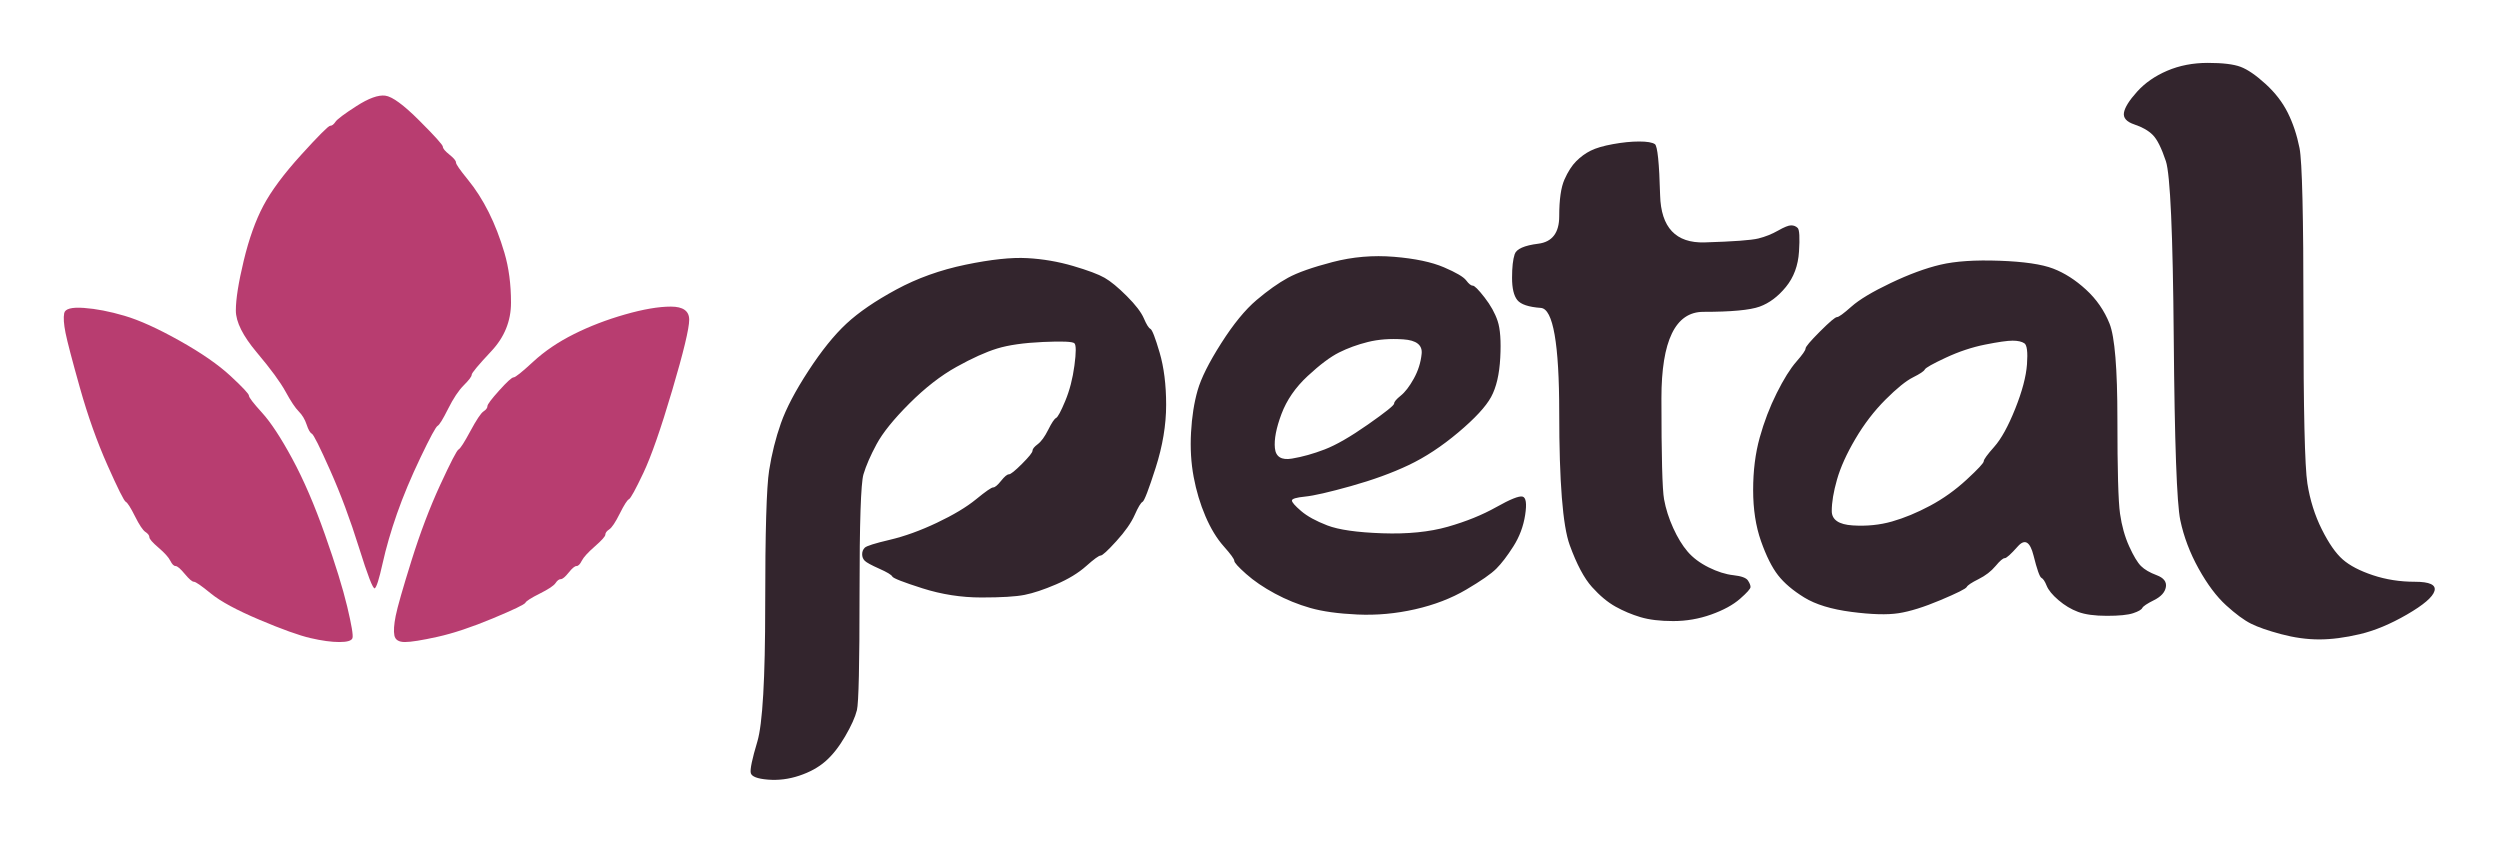
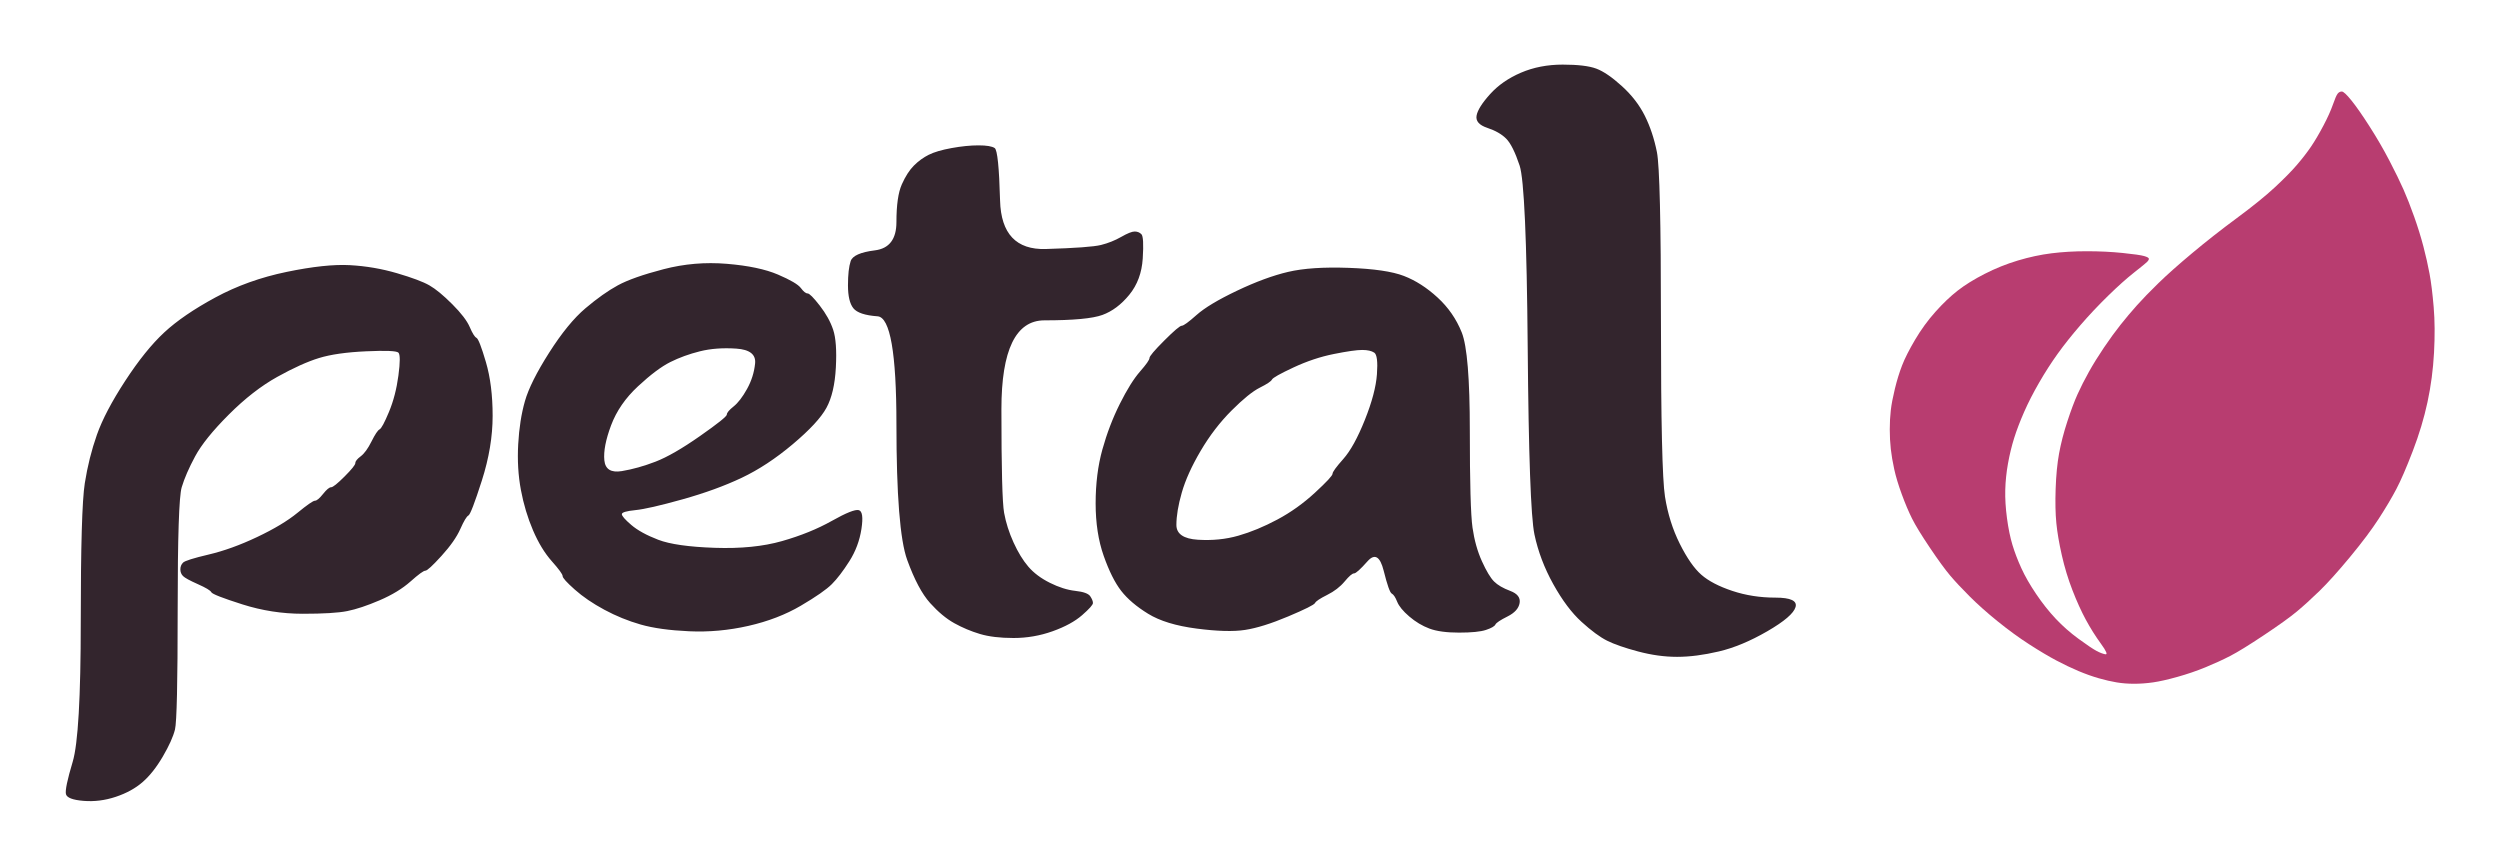
- <svg xmlns="http://www.w3.org/2000/svg" viewBox="0 0 954 322" width="954" height="322" role="img" aria-label="Petal logo horizontal — primary">
-   <g transform="translate(24 36) scale(1)">
-     <path fill="#B83D70" fill-rule="evenodd" d="M112 4.5Q119 0 123 0.5Q127 1 136 10Q145 19 145 20Q145 21 147.5 23Q150 25 150 26Q150 27 154.5 32.5Q159 38 162.5 45Q166 52 168.5 60.5Q171 69 171 79.5Q171 90 163.5 98Q156 106 156 107Q156 108 153 111Q150 114 147 120Q144 126 143 126.5Q142 127 136.5 138.5Q131 150 127.5 160Q124 170 122 179Q120 188 119 188.5Q118 189 113 173Q108 157 102 143.5Q96 130 95 129.5Q94 129 93 126Q92 123 90 121Q88 119 85 113.5Q82 108 74 98.5Q66 89 66 82.5Q66 76 69 63.5Q72 51 76.5 42.5Q81 34 91 23Q101 12 102 12Q103 12 104 10.5Q105 9 112 4.5Z M0.5 83.5Q1 81 8 81.5Q15 82 23.5 84.5Q32 87 44.5 94Q57 101 64 107.5Q71 114 71 115Q71 116 76 121.5Q81 127 87.5 139Q94 151 100 168Q106 185 108.5 195.5Q111 206 110.5 207.5Q110 209 105.5 209Q101 209 94.5 207.5Q88 206 75 200.5Q62 195 56.5 190.5Q51 186 50 186Q49 186 46.5 183Q44 180 43 180Q42 180 41 178Q40 176 36.5 173Q33 170 33 169Q33 168 31.5 167Q30 166 27.5 161Q25 156 24 155.5Q23 155 17 141.5Q11 128 6.5 112Q2 96 1 91Q0 86 0.5 83.5Z M214.5 84Q225 81 232 81Q239 81 239 86Q239 91 232.5 113Q226 135 221.5 144.5Q217 154 216 154.5Q215 155 212.5 160Q210 165 208.5 166Q207 167 207 168Q207 169 203 172.5Q199 176 198 178Q197 180 196 180Q195 180 193 182.5Q191 185 190 185Q189 185 188 186.5Q187 188 182 190.5Q177 193 176.5 194Q176 195 164 200Q152 205 143 207Q134 209 130.5 209Q127 209 126.5 206.5Q126 204 127 199Q128 194 133 178Q138 162 144 149Q150 136 151 135.5Q152 135 155.5 128.5Q159 122 160.5 121Q162 120 162 119Q162 118 166.5 113Q171 108 172 108Q173 108 179.5 102Q186 96 195 91.5Q204 87 214.5 84Z" />
-   </g>
-   <g transform="translate(286 24) scale(1)">
+ <svg xmlns="http://www.w3.org/2000/svg" viewBox="0 0 928.685 322" width="928.685" height="322" role="img" aria-label="Petal logo horizontal — primary">
+   <g transform="translate(24 24) scale(1)">
    <path fill="#33252D" fill-rule="evenodd" d="M541 3Q548 0 556.5 0Q565 0 569 1.5Q573 3 578.5 8Q584 13 587 19Q590 25 591.5 32.5Q593 40 593 95.5Q593 151 594.5 160.5Q596 170 600 178Q604 186 608 189.5Q612 193 619.5 195.5Q627 198 635.5 198Q644 198 643 201.5Q642 205 632.5 210.5Q623 216 614.5 218Q606 220 599 220Q592 220 584.5 218Q577 216 573 214Q569 212 563.5 207Q558 202 553 193Q548 184 546 174.5Q544 165 543.5 105Q543 45 540.5 37.5Q538 30 535.5 27.5Q533 25 528.5 23.5Q524 22 524.5 19Q525 16 529.5 11Q534 6 541 3Z M329.5 31Q335 30 339.5 30Q344 30 345.5 31Q347 32 347.5 50.5Q348 69 364.5 68.5Q381 68 385 67Q389 66 392.5 64Q396 62 397.5 62Q399 62 400 63Q401 64 400.5 72Q400 80 395.5 85.5Q391 91 385.5 93Q380 95 364 95Q348 95 348 128Q348 161 349 166.5Q350 172 352.5 177.5Q355 183 358 186.5Q361 190 366 192.5Q371 195 375.5 195.5Q380 196 381 197.5Q382 199 382 200Q382 201 378 204.5Q374 208 367 210.5Q360 213 352.5 213Q345 213 340 211.5Q335 210 330.5 207.5Q326 205 321.5 200Q317 195 313 184Q309 173 309 133.5Q309 94 302 93.5Q295 93 293 90.5Q291 88 291 82Q291 76 292 73Q293 70 301 69Q309 68 309 58.5Q309 49 311 44.5Q313 40 315.5 37.5Q318 35 321 33.5Q324 32 329.5 31Z M222.5 76Q234 73 246 74Q258 75 265 78Q272 81 273.5 83Q275 85 276 85Q277 85 280.5 89.5Q284 94 285.5 98.5Q287 103 286.5 112.5Q286 122 283 127.5Q280 133 270.5 141Q261 149 251.5 153.5Q242 158 229.5 161.5Q217 165 212 165.5Q207 166 207 167Q207 168 210.5 171Q214 174 220.5 176.5Q227 179 241.5 179.5Q256 180 266.5 177Q277 174 285 169.5Q293 165 295 165.5Q297 166 296 172.5Q295 179 291.5 184.5Q288 190 285 193Q282 196 273.5 201Q265 206 254 208.5Q243 211 232 210.5Q221 210 214 208Q207 206 200.5 202.5Q194 199 189.5 195Q185 191 185 190Q185 189 181 184.5Q177 180 174 173Q171 166 169.5 158Q168 150 168.5 141Q169 132 171 125Q173 118 180 107Q187 96 193.5 90.5Q200 85 205.5 82Q211 79 222.5 76Z M82.5 77Q97 74 106 74.5Q115 75 123.5 77.5Q132 80 135.5 82Q139 84 144 89Q149 94 150.5 97.5Q152 101 153 101.5Q154 102 156.5 110.5Q159 119 159 130.5Q159 142 155 154.5Q151 167 150 167.5Q149 168 147 172.5Q145 177 140 182.5Q135 188 134 188Q133 188 128.5 192Q124 196 117 199Q110 202 105 203Q100 204 88.5 204Q77 204 66 200.5Q55 197 54.5 196Q54 195 49.5 193Q45 191 44 190Q43 189 43 187.5Q43 186 44 185Q45 184 53.5 182Q62 180 71.5 175.5Q81 171 86.5 166.5Q92 162 93 162Q94 162 96 159.5Q98 157 99 157Q100 157 104 153Q108 149 108 148Q108 147 110 145.5Q112 144 114 140Q116 136 117 135.5Q118 135 120.5 129Q123 123 124 115.5Q125 108 124 107Q123 106 112 106.5Q101 107 94.5 109Q88 111 79 116Q70 121 61 130Q52 139 48.5 145.5Q45 152 43.5 157Q42 162 42 202.5Q42 243 41 247Q40 251 36.5 257Q33 263 29 266.5Q25 270 19 272Q13 274 7 273.5Q1 273 0.5 271Q0 269 3 259Q6 249 6 207Q6 165 7.5 155.5Q9 146 12 137.5Q15 129 22.5 117.5Q30 106 37 99.5Q44 93 56 86.5Q68 80 82.5 77Z M454.5 77Q463 75 477 75.5Q491 76 497.5 78.5Q504 81 510 86.5Q516 92 519 99.5Q522 107 522 136Q522 165 523 172Q524 179 526.5 184.5Q529 190 531 192Q533 194 537 195.5Q541 197 540.5 200Q540 203 536 205Q532 207 531.5 208Q531 209 528 210Q525 211 518 211Q511 211 507 209.5Q503 208 499.5 205Q496 202 495 199.5Q494 197 493 196.5Q492 196 490 188Q488 180 484 184.5Q480 189 479 189Q478 189 475.5 192Q473 195 469 197Q465 199 464.5 200Q464 201 454.5 205Q445 209 438.5 210Q432 211 420.5 209.5Q409 208 402.5 204Q396 200 392.5 195.5Q389 191 386 182.5Q383 174 383 163Q383 152 385.5 143Q388 134 392 126Q396 118 399.5 114Q403 110 403 109Q403 108 408.5 102.5Q414 97 415 97Q416 97 420.5 93Q425 89 435.5 84Q446 79 454.5 77Z M249.5 105.5Q242 105 236 106.5Q230 108 225 110.5Q220 113 213 119.5Q206 126 203 134Q200 142 200.5 147Q201 152 207 151Q213 150 219.5 147.5Q226 145 236 138Q246 131 246 130Q246 129 248.5 127Q251 125 253.5 120.5Q256 116 256.5 111Q257 106 249.5 105.5Z M482 106Q479 106 471.5 107.5Q464 109 456.5 112.5Q449 116 448.5 117Q448 118 444 120Q440 122 433.5 128.5Q427 135 422 143.5Q417 152 415 159Q413 166 413 171Q413 176 421 176.5Q429 177 436 175Q443 173 450.5 169Q458 165 464.5 159Q471 153 471 152Q471 151 475 146.5Q479 142 483 132Q487 122 487.5 115Q488 108 486.5 107Q485 106 482 106Z" />
  </g>
+   <g transform="translate(702 34) scale(1)">
+     <path fill="#B83D70" fill-rule="evenodd" d="M166.4 0.764Q167.037 0 167.928 0Q168.819 0 171.493 3.31Q174.167 6.62 178.241 12.986Q182.315 19.352 185.625 25.718Q188.935 32.083 190.845 36.412Q192.755 40.741 194.792 46.47Q196.829 52.199 198.229 57.546Q199.63 62.894 200.521 67.731Q201.412 72.569 202.049 80.081Q202.685 87.593 202.176 97.014Q201.667 106.435 199.757 115.347Q197.847 124.259 194.282 133.553Q190.718 142.847 188.171 147.685Q185.625 152.523 181.678 158.634Q177.732 164.745 170.984 172.893Q164.236 181.042 159.653 185.498Q155.069 189.954 151.25 193.137Q147.431 196.319 139.028 201.921Q130.625 207.523 126.424 209.688Q122.222 211.852 117.257 213.889Q112.292 215.926 106.817 217.454Q101.343 218.982 97.778 219.491Q94.213 220 90.775 220Q87.338 220 84.282 219.491Q81.227 218.982 77.662 217.963Q74.097 216.944 70.15 215.289Q66.204 213.634 61.875 211.343Q57.546 209.051 51.817 205.359Q46.088 201.667 40.104 196.829Q34.12 191.991 29.664 187.535Q25.208 183.079 22.407 179.768Q19.607 176.458 14.896 169.456Q10.185 162.454 8.275 158.634Q6.366 154.815 4.456 149.595Q2.546 144.375 1.655 140.301Q0.764 136.227 0.382 132.789Q0 129.352 0 125.532Q0 121.713 0.382 118.403Q0.764 115.093 1.91 110.382Q3.056 105.671 4.583 101.725Q6.111 97.778 9.421 92.176Q12.732 86.574 16.933 81.863Q21.134 77.153 25.208 73.97Q29.282 70.787 35.266 67.731Q41.25 64.676 47.616 62.766Q53.981 60.856 60.093 60.093Q66.204 59.329 73.206 59.329Q80.208 59.329 86.447 59.965Q92.685 60.602 94.468 61.111Q96.25 61.62 96.25 62.13Q96.25 62.639 95.613 63.276Q94.977 63.912 90.775 67.222Q86.574 70.532 81.1 75.88Q75.625 81.227 70.787 86.829Q65.949 92.431 62.384 97.396Q58.819 102.361 55.509 108.09Q52.199 113.819 49.907 119.039Q47.616 124.259 46.215 128.715Q44.815 133.171 43.924 138.137Q43.032 143.102 42.905 147.94Q42.778 152.778 43.542 158.507Q44.306 164.236 45.579 168.438Q46.852 172.639 48.889 177.095Q50.926 181.551 54.363 186.643Q57.801 191.736 61.62 195.81Q65.44 199.884 70.15 203.322Q74.861 206.759 76.771 207.778Q78.681 208.796 80.081 209.051Q81.481 209.306 78.426 205.104Q75.37 200.903 72.824 196.192Q70.278 191.482 67.859 185.243Q65.44 179.005 63.912 172.257Q62.384 165.509 61.875 160.289Q61.366 155.069 61.62 147.558Q61.875 140.046 62.894 134.444Q63.912 128.843 65.949 122.604Q67.986 116.366 69.769 112.419Q71.551 108.472 73.97 104.144Q76.389 99.815 79.572 95.104Q82.755 90.394 85.683 86.701Q88.611 83.009 91.794 79.444Q94.977 75.88 99.815 71.169Q104.653 66.458 112.419 59.965Q120.185 53.472 128.97 46.979Q137.755 40.486 142.975 35.648Q148.194 30.81 151.25 27.245Q154.306 23.681 156.47 20.498Q158.634 17.315 161.053 12.732Q163.472 8.148 164.618 4.838Q165.764 1.528 166.4 0.764Z" />
+   </g>
</svg>
